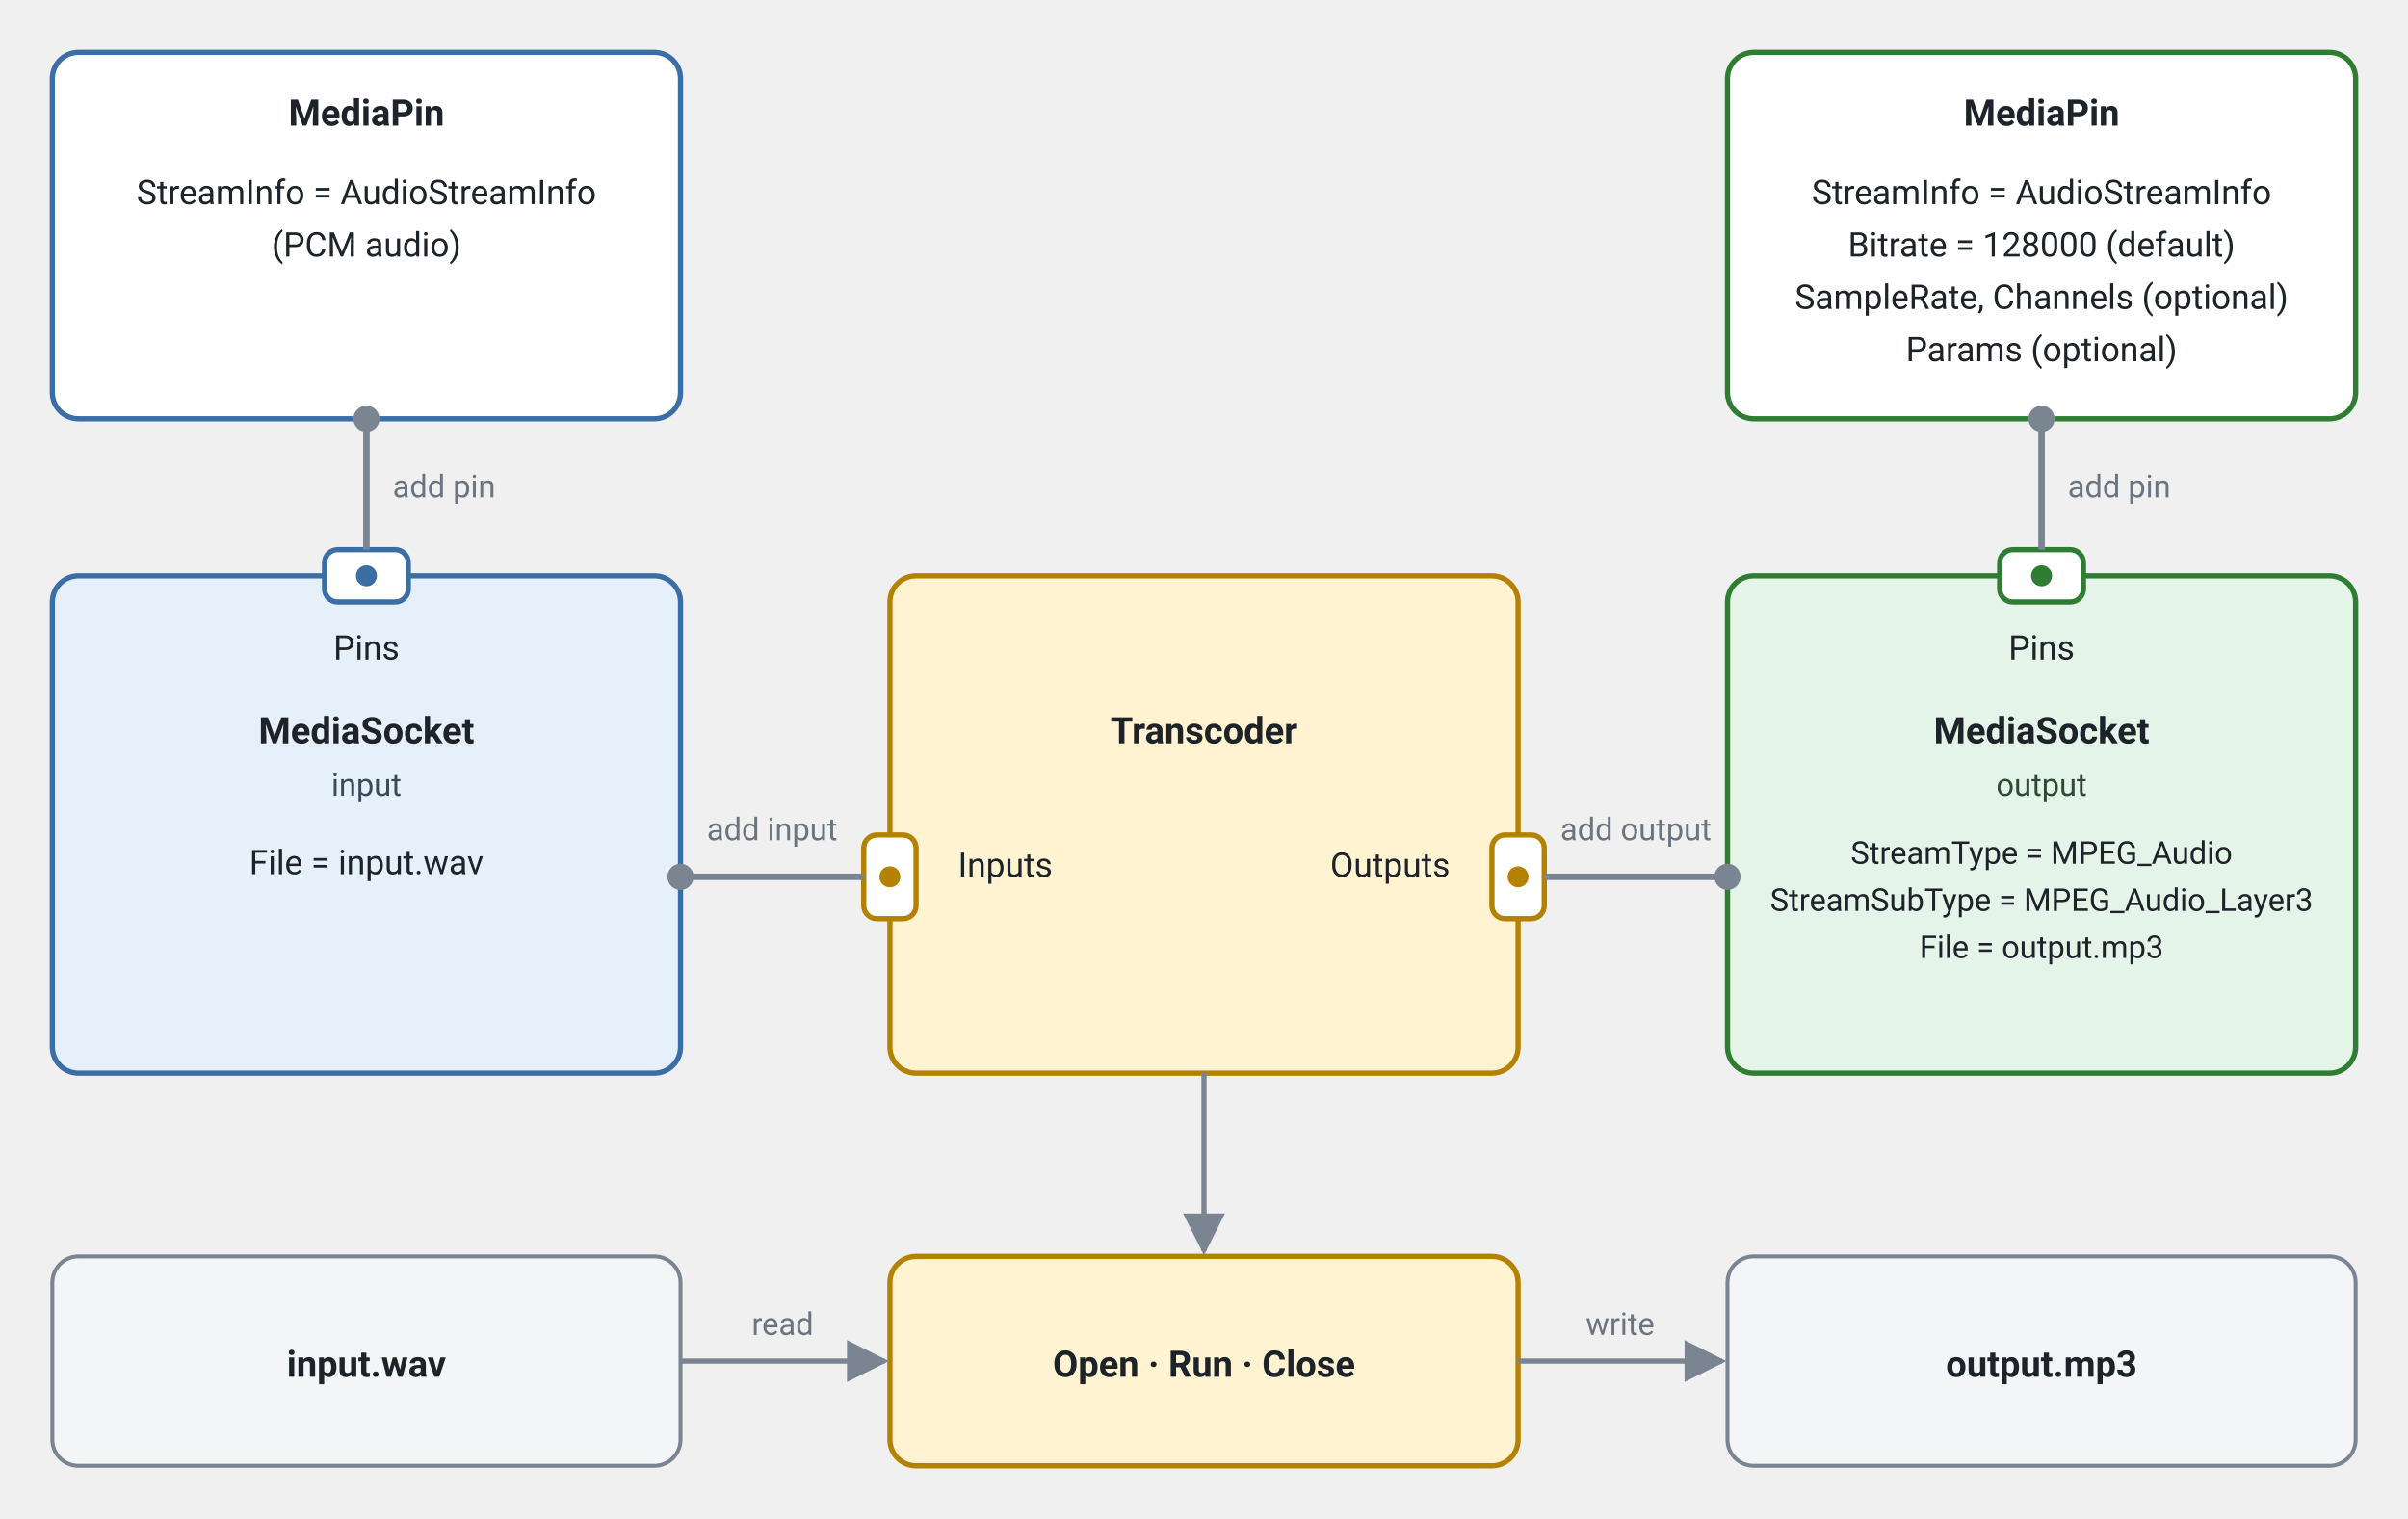
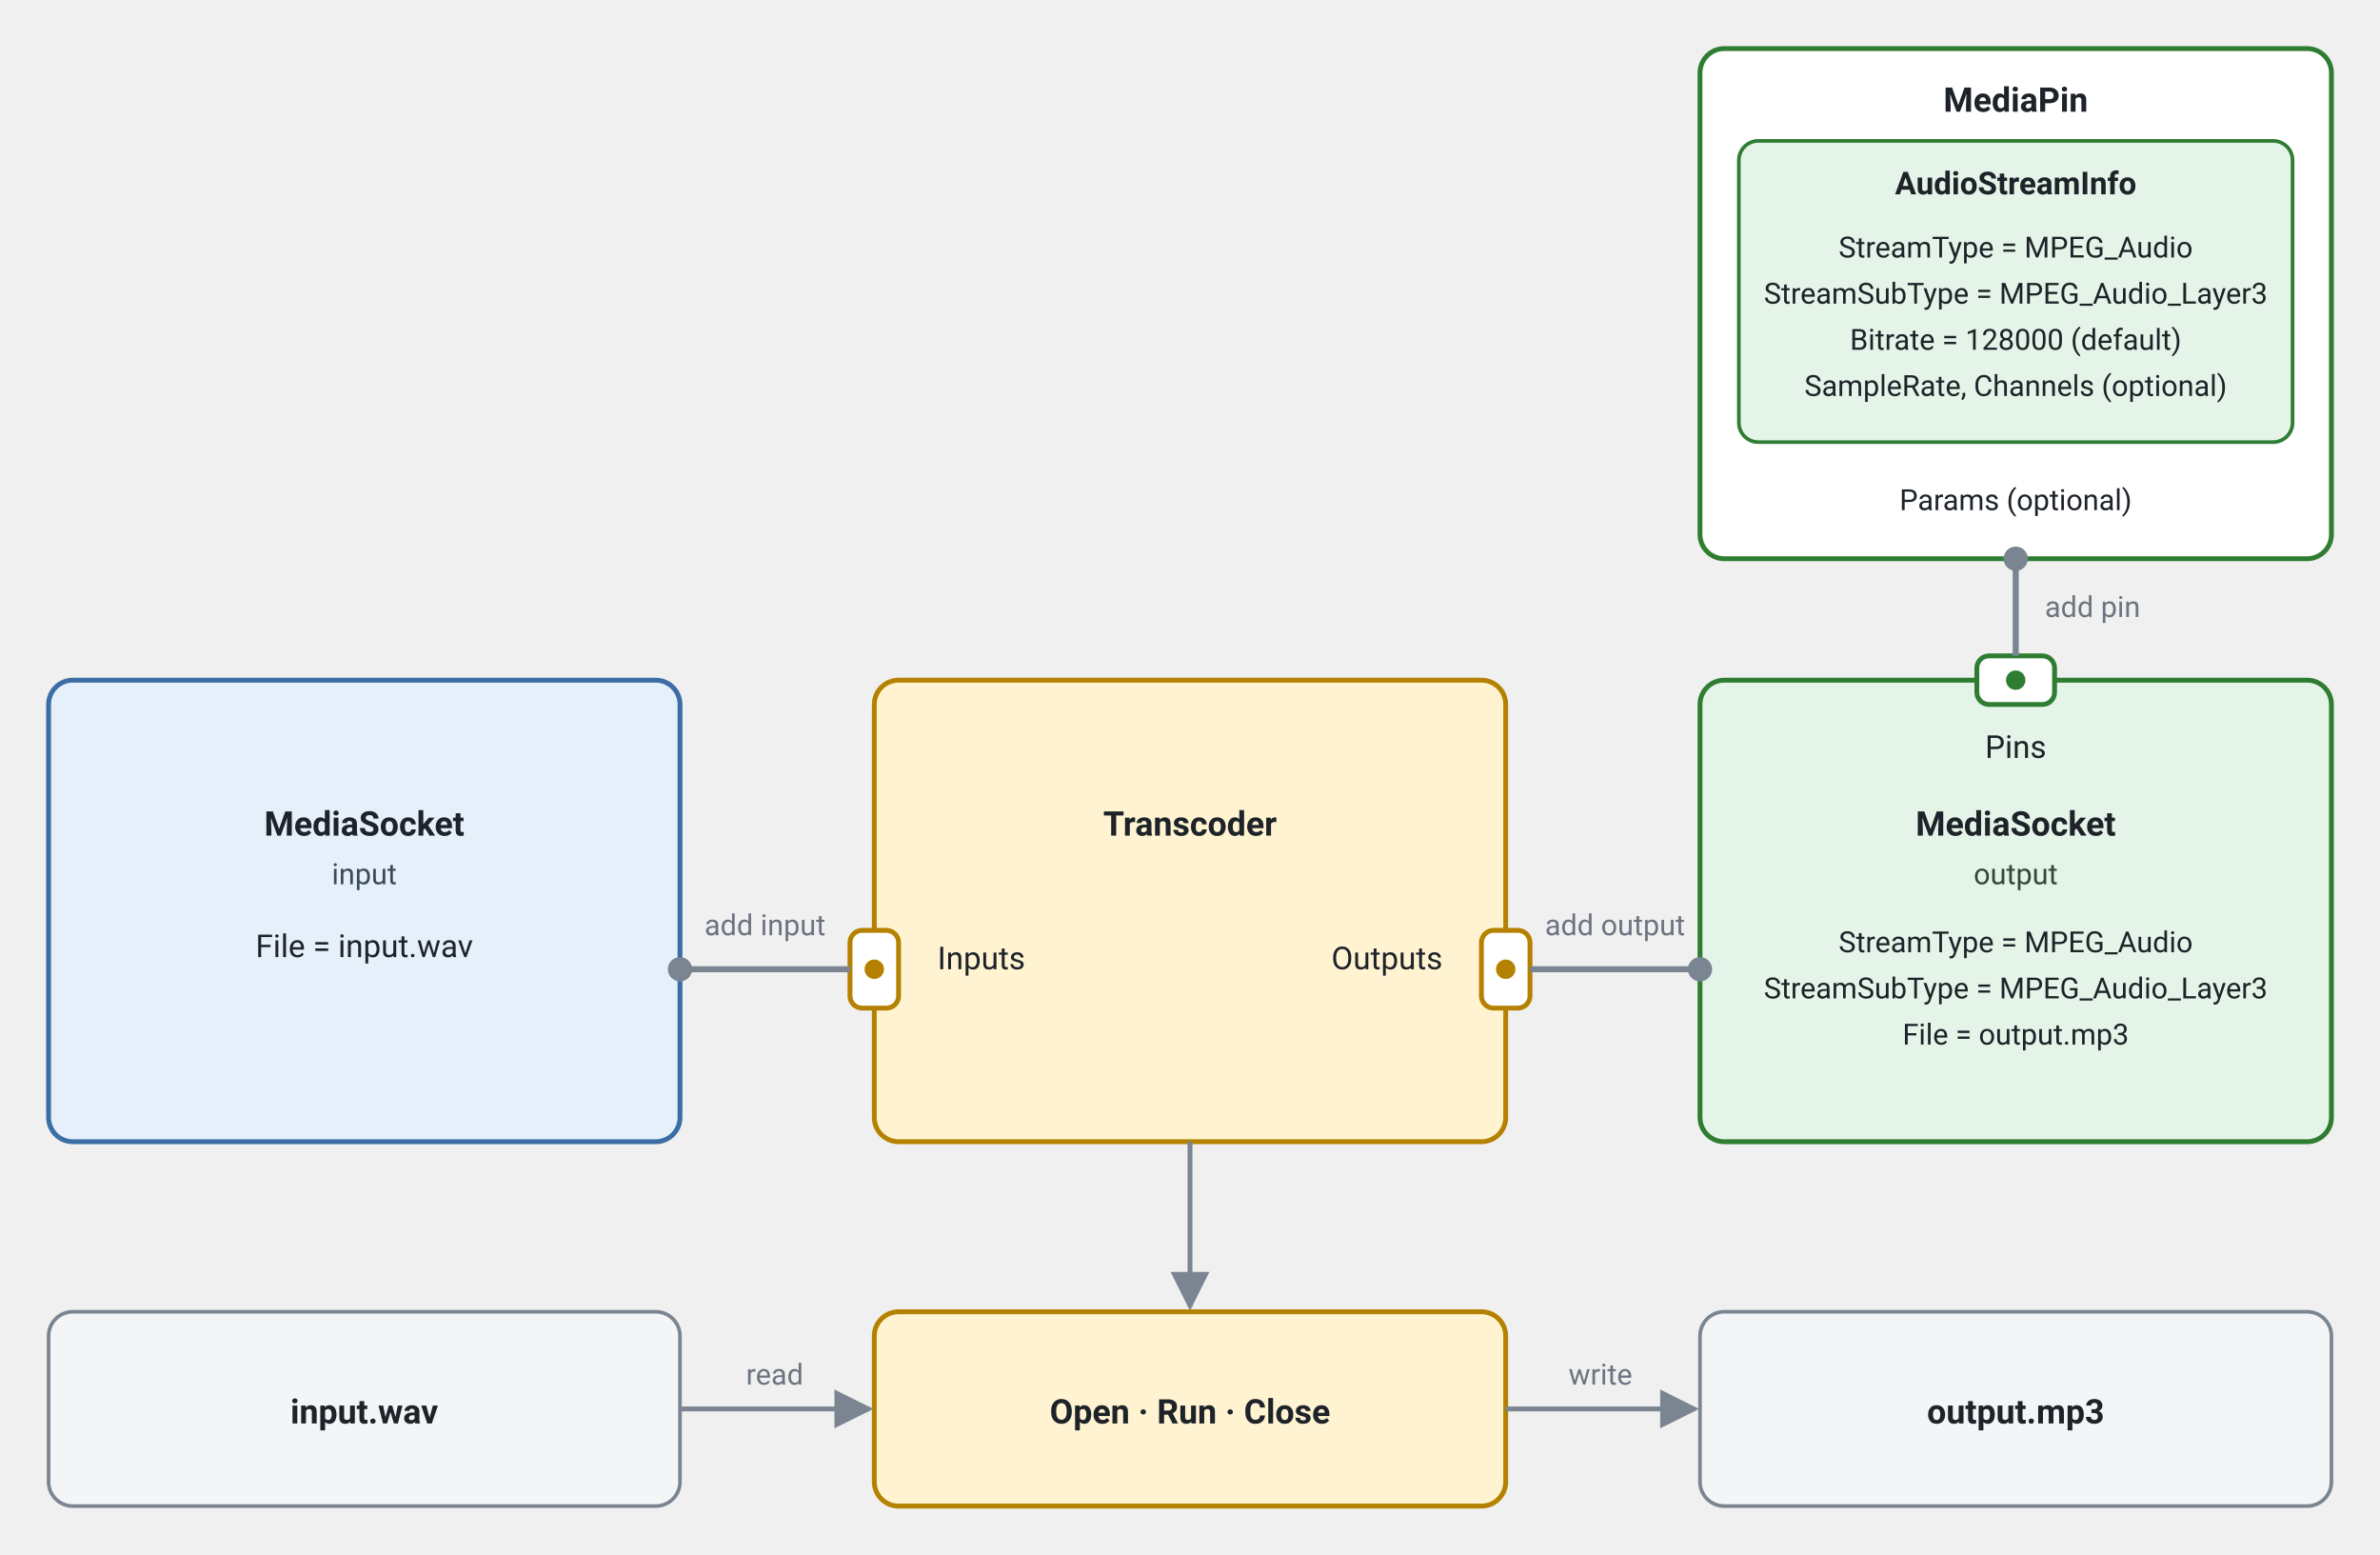
- <svg xmlns="http://www.w3.org/2000/svg" viewBox="0 0 920 580" role="img" aria-labelledby="t d" font-family="-apple-system, 'Segoe UI', Roboto, Helvetica, Arial, sans-serif" font-size="14">
+ <svg xmlns="http://www.w3.org/2000/svg" viewBox="0 0 980 640" role="img" aria-labelledby="t d" font-family="-apple-system, 'Segoe UI', Roboto, Helvetica, Arial, sans-serif" font-size="14">
  <defs>
    <marker id="ar" viewBox="0 0 10 10" refX="9" refY="5" markerWidth="8" markerHeight="8" orient="auto">
      <path d="M0 0 L10 5 L0 10 z" fill="#7a8591" />
    </marker>
  </defs>
-   <rect x="20" y="20" width="240" height="140" rx="10" fill="#ffffff" stroke="#3b6ea5" stroke-width="2" />
-   <text x="140" y="48" text-anchor="middle" font-weight="700" fill="#1d2329">MediaPin</text>
-   <g fill="#1d2329" font-size="13" text-anchor="middle">
-     <text x="140" y="78">StreamInfo = AudioStreamInfo</text>
-     <text x="140" y="98">(PCM audio)</text>
+   <rect x="700" y="20" width="260" height="210" rx="10" fill="#ffffff" stroke="#2e7d32" stroke-width="2" />
+   <text x="830" y="46" text-anchor="middle" font-weight="700" fill="#1d2329">MediaPin</text>
+   <rect x="716" y="58" width="228" height="124" rx="8" fill="#e5f4e8" stroke="#2e7d32" stroke-width="1.5" />
+   <text x="830" y="80" text-anchor="middle" font-weight="700" fill="#1d2329" font-size="13">AudioStreamInfo</text>
+   <g fill="#1d2329" font-size="12" text-anchor="middle">
+     <text x="830" y="106">StreamType = MPEG_Audio</text>
+     <text x="830" y="125">StreamSubType = MPEG_Audio_Layer3</text>
+     <text x="830" y="144">Bitrate = 128000 (default)</text>
+     <text x="830" y="163">SampleRate, Channels (optional)</text>
  </g>
-   <rect x="660" y="20" width="240" height="140" rx="10" fill="#ffffff" stroke="#2e7d32" stroke-width="2" />
-   <text x="780" y="48" text-anchor="middle" font-weight="700" fill="#1d2329">MediaPin</text>
-   <g fill="#1d2329" font-size="13" text-anchor="middle">
-     <text x="780" y="78">StreamInfo = AudioStreamInfo</text>
-     <text x="780" y="98">Bitrate = 128000 (default)</text>
-     <text x="780" y="118">SampleRate, Channels (optional)</text>
-     <text x="780" y="138">Params (optional)</text>
+   <text x="830" y="210" text-anchor="middle" fill="#1d2329" font-size="12">Params (optional)</text>
+   <rect x="20" y="280" width="260" height="190" rx="10" fill="#e6f0fa" stroke="#3b6ea5" stroke-width="2" />
+   <text x="150" y="344" text-anchor="middle" font-weight="700" fill="#1d2329">MediaSocket</text>
+   <text x="150" y="364" text-anchor="middle" fill="#3b4a5a" font-size="12">input</text>
+   <text x="150" y="394" text-anchor="middle" fill="#1d2329" font-size="13">File = input.wav</text>
+   <rect x="360" y="280" width="260" height="190" rx="10" fill="#fff3d1" stroke="#b58100" stroke-width="2" />
+   <text x="490" y="344" text-anchor="middle" font-weight="700" fill="#1d2329">Transcoder</text>
+   <g fill="#1d2329" font-size="13">
+     <text x="386" y="399" text-anchor="start">Inputs</text>
+     <text x="594" y="399" text-anchor="end">Outputs</text>
  </g>
-   <rect x="20" y="220" width="240" height="190" rx="10" fill="#e6f0fa" stroke="#3b6ea5" stroke-width="2" />
-   <text x="140" y="252" text-anchor="middle" fill="#1d2329" font-size="13">Pins</text>
-   <text x="140" y="284" text-anchor="middle" font-weight="700" fill="#1d2329">MediaSocket</text>
-   <text x="140" y="304" text-anchor="middle" fill="#3b4a5a" font-size="12">input</text>
-   <text x="140" y="334" text-anchor="middle" fill="#1d2329" font-size="13">File = input.wav</text>
-   <rect x="340" y="220" width="240" height="190" rx="10" fill="#fff3d1" stroke="#b58100" stroke-width="2" />
-   <text x="460" y="284" text-anchor="middle" font-weight="700" fill="#1d2329">Transcoder</text>
-   <g fill="#1d2329" font-size="13">
-     <text x="366" y="335" text-anchor="start">Inputs</text>
-     <text x="554" y="335" text-anchor="end">Outputs</text>
-   </g>
-   <rect x="660" y="220" width="240" height="190" rx="10" fill="#e5f4e8" stroke="#2e7d32" stroke-width="2" />
-   <text x="780" y="252" text-anchor="middle" fill="#1d2329" font-size="13">Pins</text>
-   <text x="780" y="284" text-anchor="middle" font-weight="700" fill="#1d2329">MediaSocket</text>
-   <text x="780" y="304" text-anchor="middle" fill="#2f4a33" font-size="12">output</text>
+   <rect x="700" y="280" width="260" height="190" rx="10" fill="#e5f4e8" stroke="#2e7d32" stroke-width="2" />
+   <text x="830" y="312" text-anchor="middle" fill="#1d2329" font-size="13">Pins</text>
+   <text x="830" y="344" text-anchor="middle" font-weight="700" fill="#1d2329">MediaSocket</text>
+   <text x="830" y="364" text-anchor="middle" fill="#2f4a33" font-size="12">output</text>
  <g fill="#1d2329" font-size="12" text-anchor="middle">
-     <text x="780" y="330">StreamType = MPEG_Audio</text>
-     <text x="780" y="348">StreamSubType = MPEG_Audio_Layer3</text>
-     <text x="780" y="366">File = output.mp3</text>
+     <text x="830" y="392">StreamType = MPEG_Audio</text>
+     <text x="830" y="411">StreamSubType = MPEG_Audio_Layer3</text>
+     <text x="830" y="430">File = output.mp3</text>
  </g>
  <g fill="#ffffff" stroke-width="2">
-     <rect x="124" y="210" width="32" height="20" rx="5" stroke="#3b6ea5" />
-     <rect x="764" y="210" width="32" height="20" rx="5" stroke="#2e7d32" />
-     <rect x="330" y="319" width="20" height="32" rx="5" stroke="#b58100" />
-     <rect x="570" y="319" width="20" height="32" rx="5" stroke="#b58100" />
+     <rect x="814" y="270" width="32" height="20" rx="5" stroke="#2e7d32" />
+     <rect x="350" y="383" width="20" height="32" rx="5" stroke="#b58100" />
+     <rect x="610" y="383" width="20" height="32" rx="5" stroke="#b58100" />
  </g>
  <g>
-     <circle cx="140" cy="220" r="4" fill="#3b6ea5" />
-     <circle cx="780" cy="220" r="4" fill="#2e7d32" />
-     <circle cx="340" cy="335" r="4" fill="#b58100" />
-     <circle cx="580" cy="335" r="4" fill="#b58100" />
+     <circle cx="830" cy="280" r="4" fill="#2e7d32" />
+     <circle cx="360" cy="399" r="4" fill="#b58100" />
+     <circle cx="620" cy="399" r="4" fill="#b58100" />
  </g>
  <g stroke="#7a8591" stroke-width="2.5" fill="none">
-     <line x1="140" y1="160" x2="140" y2="210" />
-     <line x1="780" y1="160" x2="780" y2="210" />
-     <line x1="260" y1="335" x2="330" y2="335" />
-     <line x1="590" y1="335" x2="660" y2="335" />
+     <line x1="830" y1="230" x2="830" y2="270" />
+     <line x1="280" y1="399" x2="350" y2="399" />
+     <line x1="630" y1="399" x2="700" y2="399" />
  </g>
  <g fill="#7a8591">
-     <circle cx="140" cy="160" r="5" />
-     <circle cx="780" cy="160" r="5" />
-     <circle cx="260" cy="335" r="5" />
-     <circle cx="660" cy="335" r="5" />
+     <circle cx="830" cy="230" r="5" />
+     <circle cx="280" cy="399" r="5" />
+     <circle cx="700" cy="399" r="5" />
  </g>
  <g fill="#6b7480" font-size="12">
-     <text x="150" y="190" text-anchor="start">add pin</text>
-     <text x="790" y="190" text-anchor="start">add pin</text>
-     <text x="295" y="321" text-anchor="middle">add input</text>
-     <text x="625" y="321" text-anchor="middle">add output</text>
+     <text x="842" y="254" text-anchor="start">add pin</text>
+     <text x="315" y="385" text-anchor="middle">add input</text>
+     <text x="665" y="385" text-anchor="middle">add output</text>
  </g>
-   <line x1="460" y1="410" x2="460" y2="478" stroke="#7a8591" stroke-width="2" marker-end="url(#ar)" />
+   <line x1="490" y1="470" x2="490" y2="538" stroke="#7a8591" stroke-width="2" marker-end="url(#ar)" />
  <g stroke="#7a8591" stroke-width="1.5" fill="#f4f5f7">
-     <rect x="20" y="480" width="240" height="80" rx="10" />
-     <rect x="660" y="480" width="240" height="80" rx="10" />
+     <rect x="20" y="540" width="260" height="80" rx="10" />
+     <rect x="700" y="540" width="260" height="80" rx="10" />
  </g>
-   <rect x="340" y="480" width="240" height="80" rx="10" fill="#fff3d1" stroke="#b58100" stroke-width="2" />
+   <rect x="360" y="540" width="260" height="80" rx="10" fill="#fff3d1" stroke="#b58100" stroke-width="2" />
  <g fill="#1d2329" text-anchor="middle" font-weight="600">
-     <text x="140" y="526">input.wav</text>
-     <text x="780" y="526">output.mp3</text>
-     <text x="460" y="526">Open · Run · Close</text>
+     <text x="150" y="586">input.wav</text>
+     <text x="830" y="586">output.mp3</text>
+     <text x="490" y="586">Open · Run · Close</text>
  </g>
  <g stroke="#7a8591" stroke-width="2" fill="none" marker-end="url(#ar)">
-     <line x1="260" y1="520" x2="338" y2="520" />
-     <line x1="580" y1="520" x2="658" y2="520" />
+     <line x1="280" y1="580" x2="358" y2="580" />
+     <line x1="620" y1="580" x2="698" y2="580" />
  </g>
  <g fill="#6b7480" font-size="12" text-anchor="middle">
-     <text x="299" y="510">read</text>
-     <text x="619" y="510">write</text>
+     <text x="319" y="570">read</text>
+     <text x="659" y="570">write</text>
  </g>
</svg>
